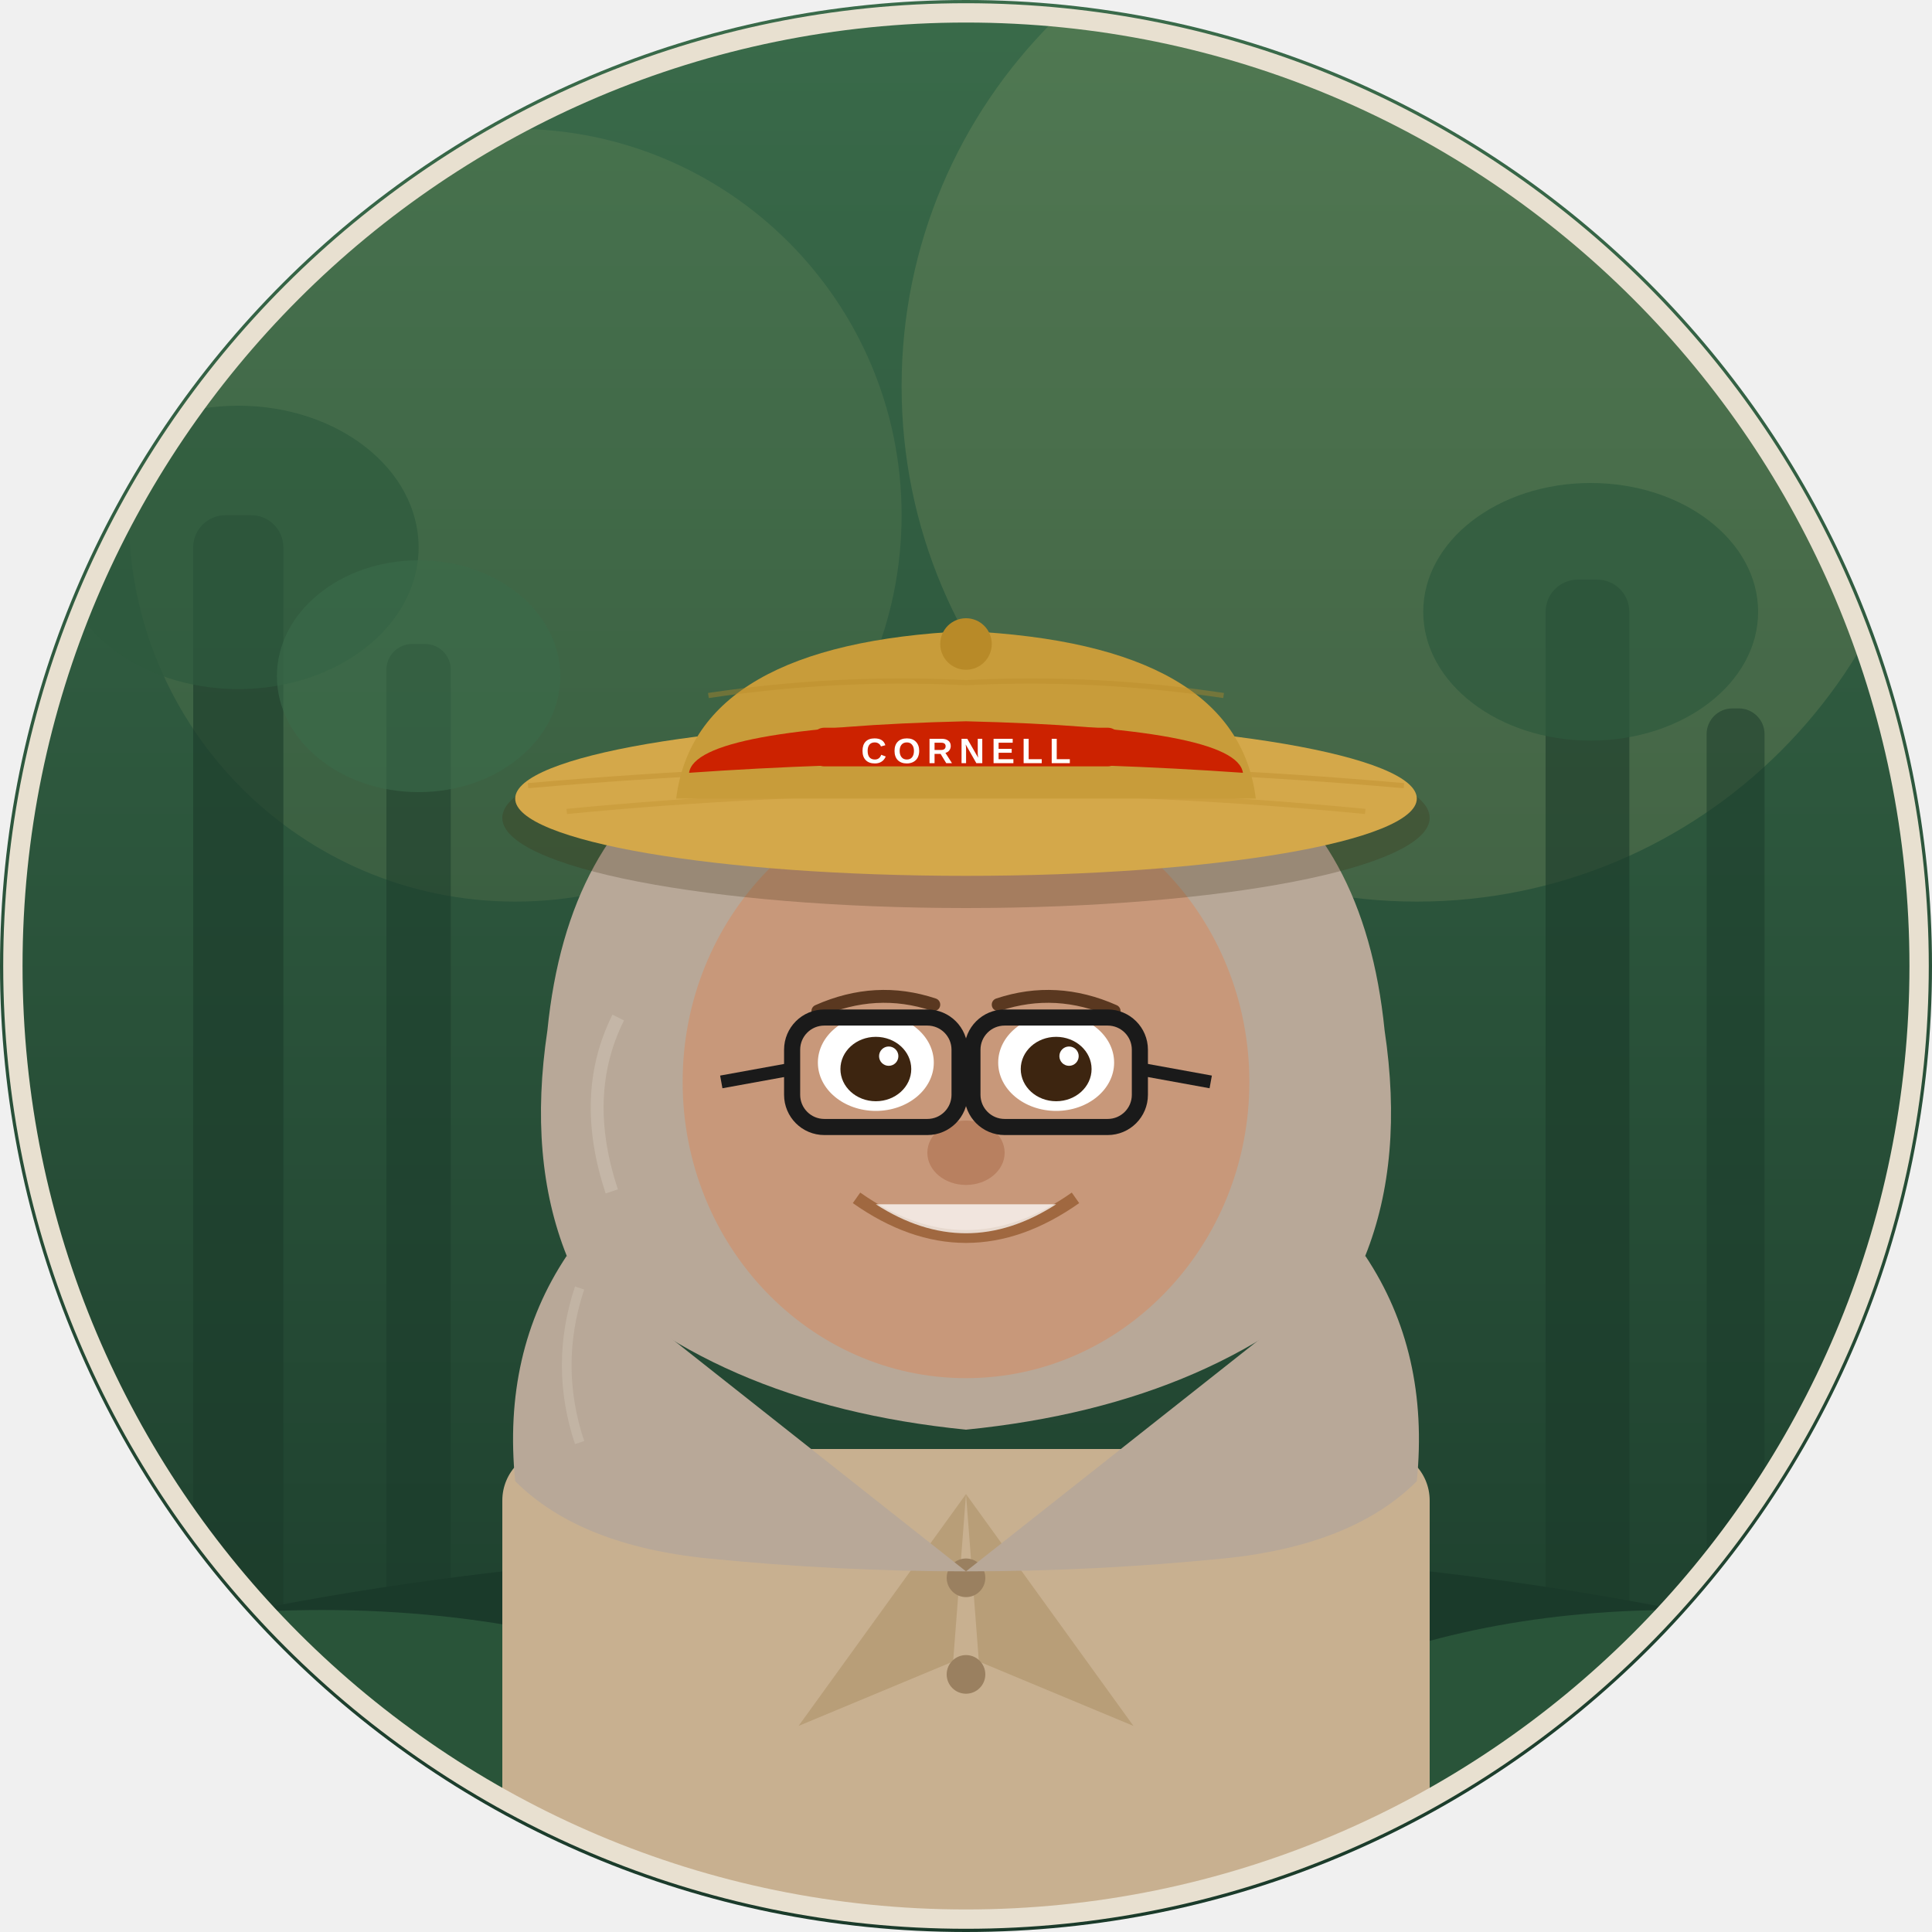
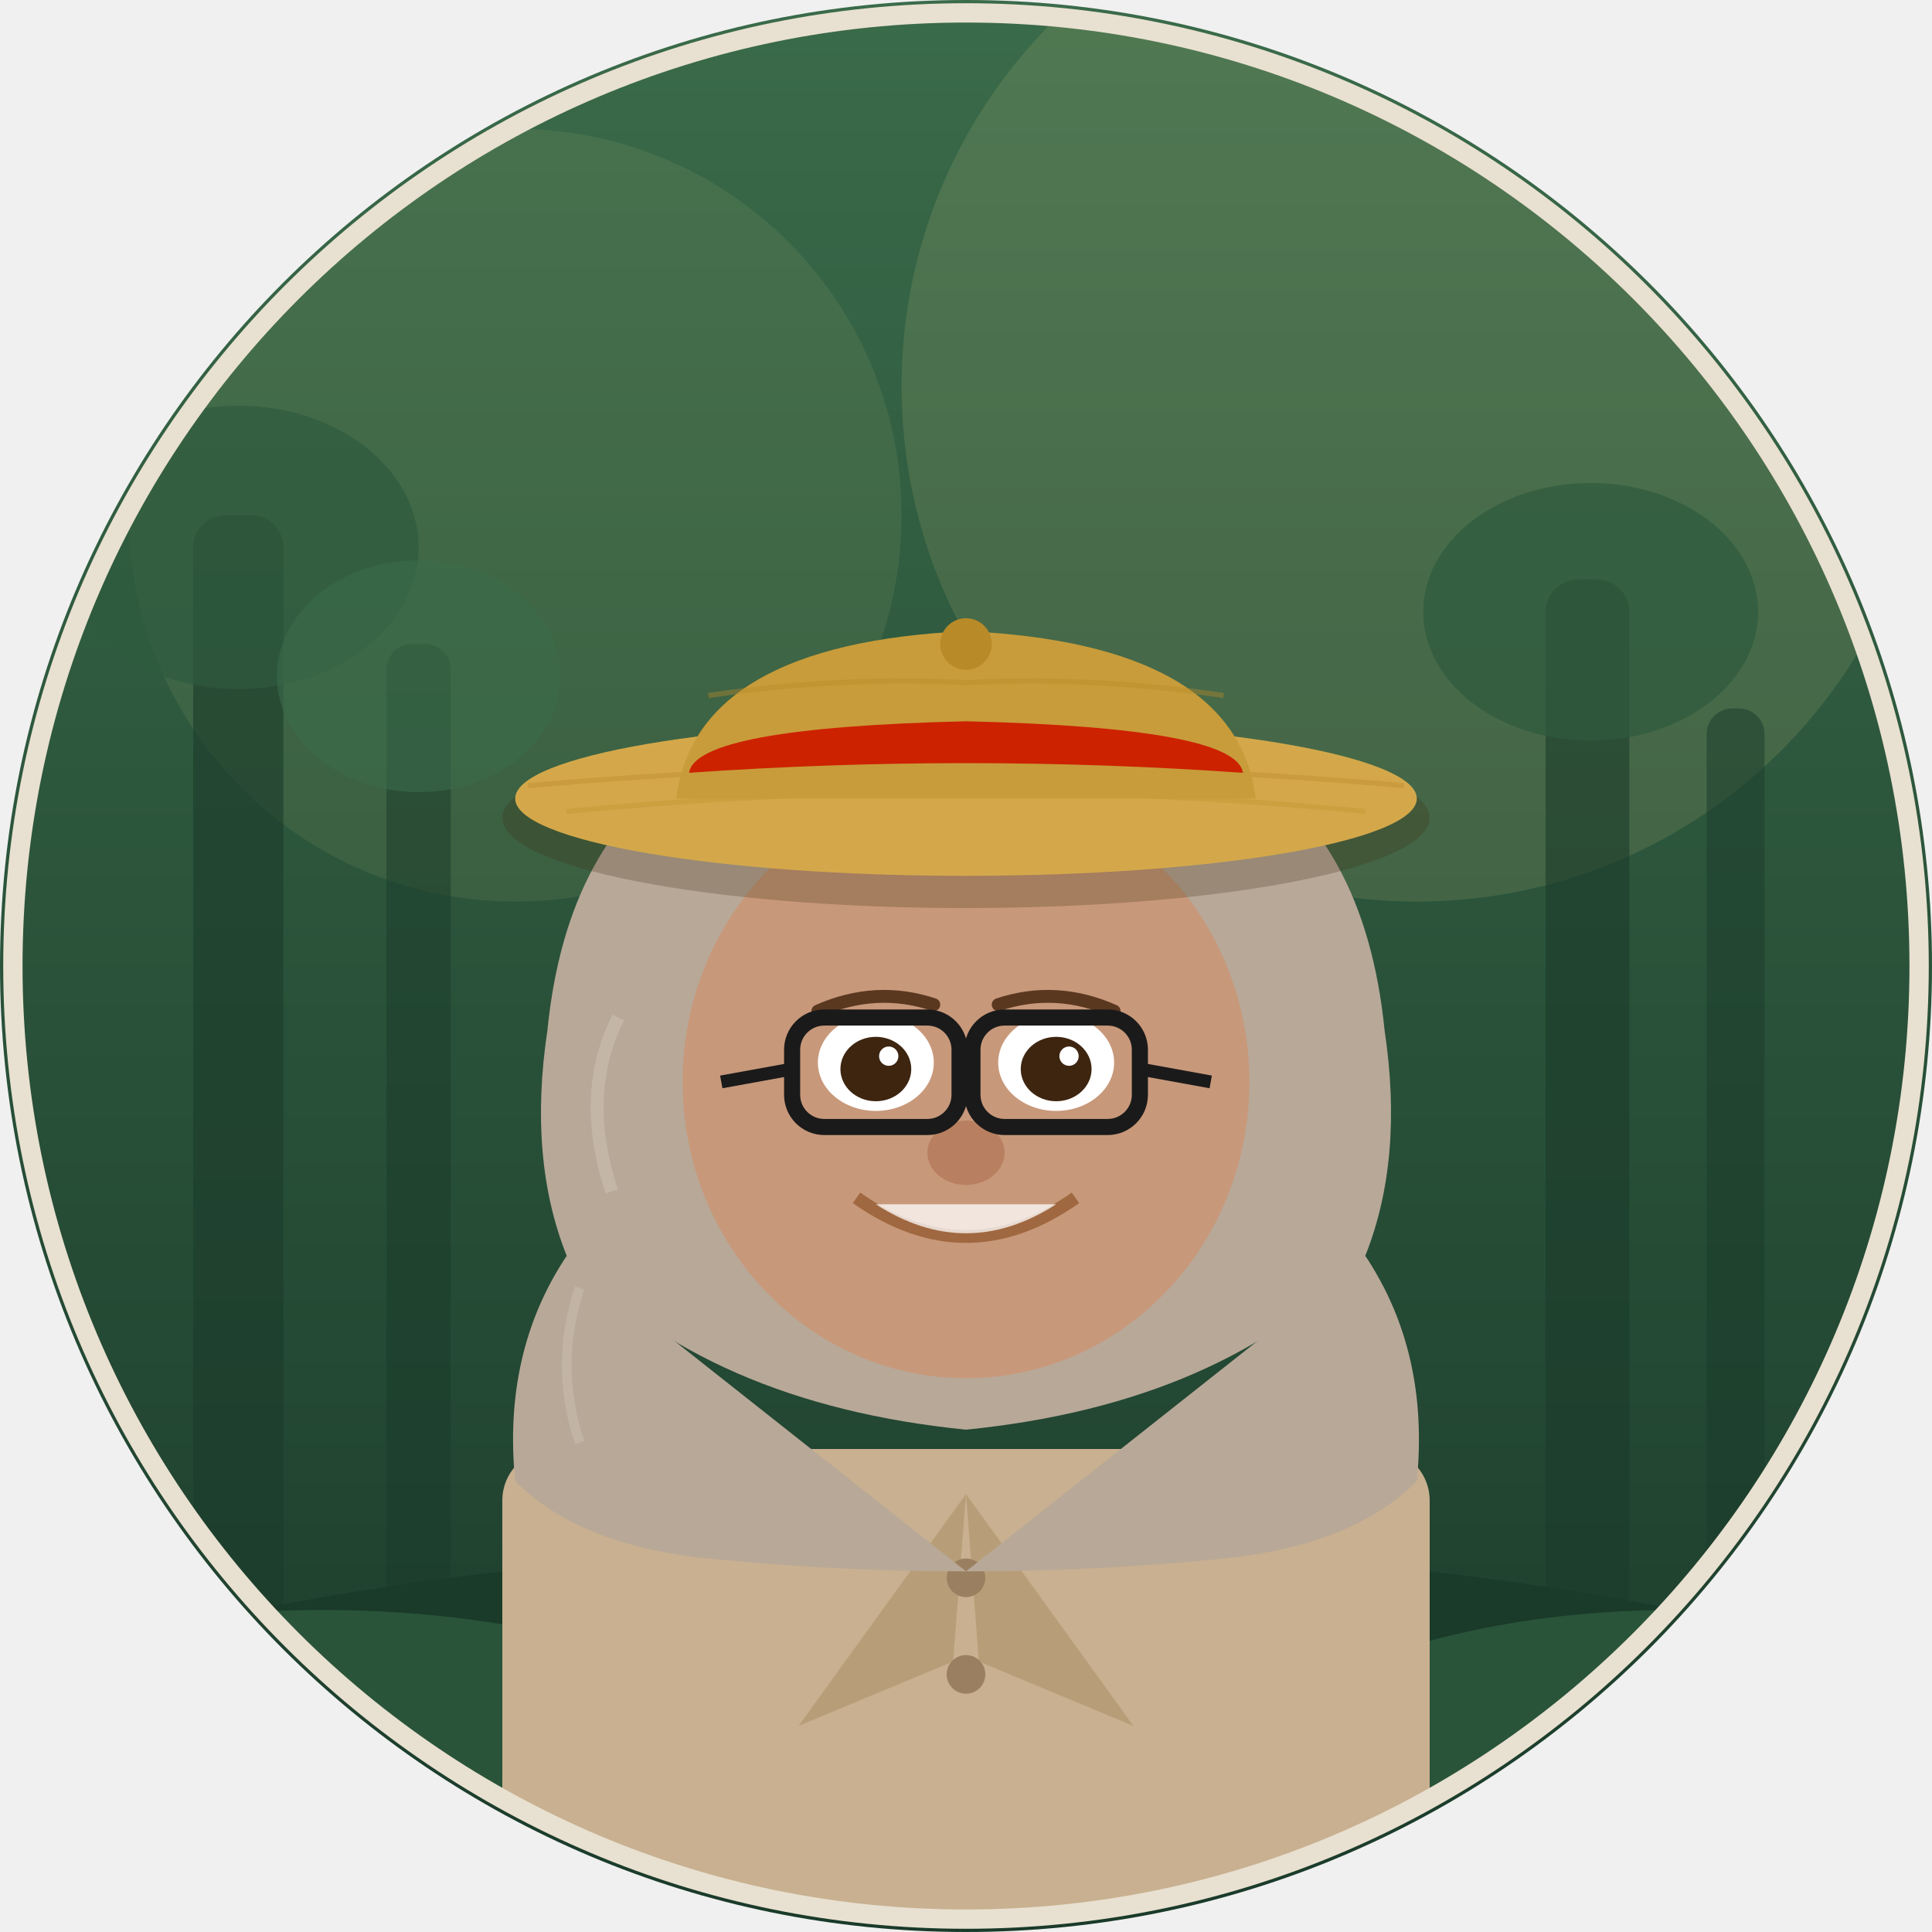
<svg xmlns="http://www.w3.org/2000/svg" viewBox="0 0 300 300">
  <defs>
    <linearGradient id="bg-m" x1="0" y1="0" x2="0" y2="1">
      <stop offset="0%" stop-color="#3a6b4a" />
      <stop offset="100%" stop-color="#1a3a2a" />
-     </linearGradient>
-     <linearGradient id="light-m" x1="0" y1="0" x2="1" y2="1">
-       <stop offset="0%" stop-color="#f5e8c0" opacity="0.4" />
-       <stop offset="100%" stop-color="#d4b870" opacity="0" />
    </linearGradient>
    <clipPath id="circle-m">
      <circle cx="150" cy="150" r="148" />
    </clipPath>
  </defs>
  <circle cx="150" cy="150" r="150" fill="url(#bg-m)" />
  <g clip-path="url(#circle-m)">
    <rect width="300" height="300" fill="url(#bg-m)" />
    <ellipse cx="220" cy="60" rx="80" ry="80" fill="#f5e090" opacity="0.12" />
    <ellipse cx="80" cy="80" rx="60" ry="60" fill="#f5e090" opacity="0.08" />
    <rect x="30" y="80" width="14" height="220" rx="5" fill="#1a3a2a" opacity="0.6" />
    <rect x="60" y="100" width="10" height="200" rx="4" fill="#1a3a2a" opacity="0.5" />
    <rect x="240" y="90" width="13" height="210" rx="5" fill="#1a3a2a" opacity="0.6" />
    <rect x="265" y="110" width="9" height="190" rx="4" fill="#1a3a2a" opacity="0.5" />
    <ellipse cx="37" cy="85" rx="28" ry="22" fill="#2d5a3d" opacity="0.7" />
    <ellipse cx="65" cy="105" rx="22" ry="18" fill="#3a6b4a" opacity="0.6" />
    <ellipse cx="247" cy="95" rx="26" ry="20" fill="#2d5a3d" opacity="0.7" />
    <ellipse cx="150" cy="300" rx="200" ry="60" fill="#1a3a2a" />
    <ellipse cx="50" cy="295" rx="90" ry="45" fill="#2d5a3d" opacity="0.8" />
    <ellipse cx="260" cy="290" rx="80" ry="40" fill="#2d5a3d" opacity="0.8" />
    <rect x="78" y="225" width="144" height="90" rx="8" fill="#c8b090" />
    <polygon points="150,232 124,268 148,258" fill="#b89e78" />
    <polygon points="150,232 176,268 152,258" fill="#b89e78" />
    <circle cx="150" cy="245" r="3" fill="#9a8060" />
    <circle cx="150" cy="260" r="3" fill="#9a8060" />
    <path d="M88 195 Q82 180 85 160 Q88 130 108 118 Q130 108 150 108 Q170 108 192 118 Q212 130 215 160 Q218 180 212 195 Q190 218 150 222 Q110 218 88 195 Z" fill="#b8a898" />
    <path d="M88 195 Q78 210 80 230 Q90 240 110 242 Q130 244 150 244" fill="#b8a898" />
    <path d="M212 195 Q222 210 220 230 Q210 240 190 242 Q170 244 150 244" fill="#b8a898" />
    <path d="M95 185 Q90 170 96 158" stroke="#ccc0b0" stroke-width="2" fill="none" opacity="0.6" />
    <path d="M90 200 Q86 212 90 224" stroke="#ccc0b0" stroke-width="1.5" fill="none" opacity="0.5" />
    <ellipse cx="150" cy="168" rx="44" ry="46" fill="#c8987a" />
    <path d="M133 186 Q150 198 167 186" stroke="#a06840" stroke-width="2" fill="none" />
    <path d="M136 187 Q150 196 164 187" fill="white" opacity="0.75" />
    <ellipse cx="150" cy="179" rx="6" ry="5" fill="#b88060" />
    <ellipse cx="136" cy="165" rx="9" ry="7.5" fill="white" />
    <ellipse cx="164" cy="165" rx="9" ry="7.5" fill="white" />
    <ellipse cx="136" cy="166" rx="5.5" ry="5" fill="#3d2510" />
    <ellipse cx="164" cy="166" rx="5.5" ry="5" fill="#3d2510" />
    <circle cx="138" cy="164" r="1.5" fill="white" />
    <circle cx="166" cy="164" r="1.5" fill="white" />
    <path d="M127 157 Q136 153 145 156" stroke="#5a3820" stroke-width="2" fill="none" stroke-linecap="round" />
    <path d="M155 156 Q164 153 173 157" stroke="#5a3820" stroke-width="2" fill="none" stroke-linecap="round" />
    <rect x="123" y="158" width="26" height="17" rx="5" fill="none" stroke="#1a1a1a" stroke-width="2.5" />
    <rect x="151" y="158" width="26" height="17" rx="5" fill="none" stroke="#1a1a1a" stroke-width="2.5" />
    <line x1="149" y1="166" x2="151" y2="166" stroke="#1a1a1a" stroke-width="2.5" />
    <line x1="123" y1="166" x2="112" y2="168" stroke="#1a1a1a" stroke-width="2" />
    <line x1="177" y1="166" x2="188" y2="168" stroke="#1a1a1a" stroke-width="2" />
    <ellipse cx="150" cy="127" rx="72" ry="14" fill="#3a2a10" opacity="0.25" />
    <ellipse cx="150" cy="124" rx="70" ry="12" fill="#d4a84a" />
    <path d="M82 122 Q150 116 218 122" stroke="#c09030" stroke-width="0.8" fill="none" opacity="0.5" />
    <path d="M88 126 Q150 120 212 126" stroke="#c09030" stroke-width="0.8" fill="none" opacity="0.4" />
    <path d="M105 124 Q108 100 150 98 Q192 100 195 124" fill="#c89c3a" />
    <path d="M107 120 Q108 113 150 112 Q192 113 193 120 Q150 117 107 120 Z" fill="#cc2200" />
-     <rect x="126" y="113" width="48" height="6" rx="2" fill="#cc2200" />
-     <text x="150" y="118.5" font-family="Arial, sans-serif" font-size="5.5" font-weight="bold" fill="white" text-anchor="middle" letter-spacing="1">CORNELL</text>
    <circle cx="150" cy="100" r="4" fill="#b88a28" />
    <path d="M110 108 Q130 105 150 106 Q170 105 190 108" stroke="#b88a28" stroke-width="0.8" fill="none" opacity="0.4" />
  </g>
  <circle cx="150" cy="150" r="148" fill="none" stroke="#e8e0d0" stroke-width="3" />
</svg>
